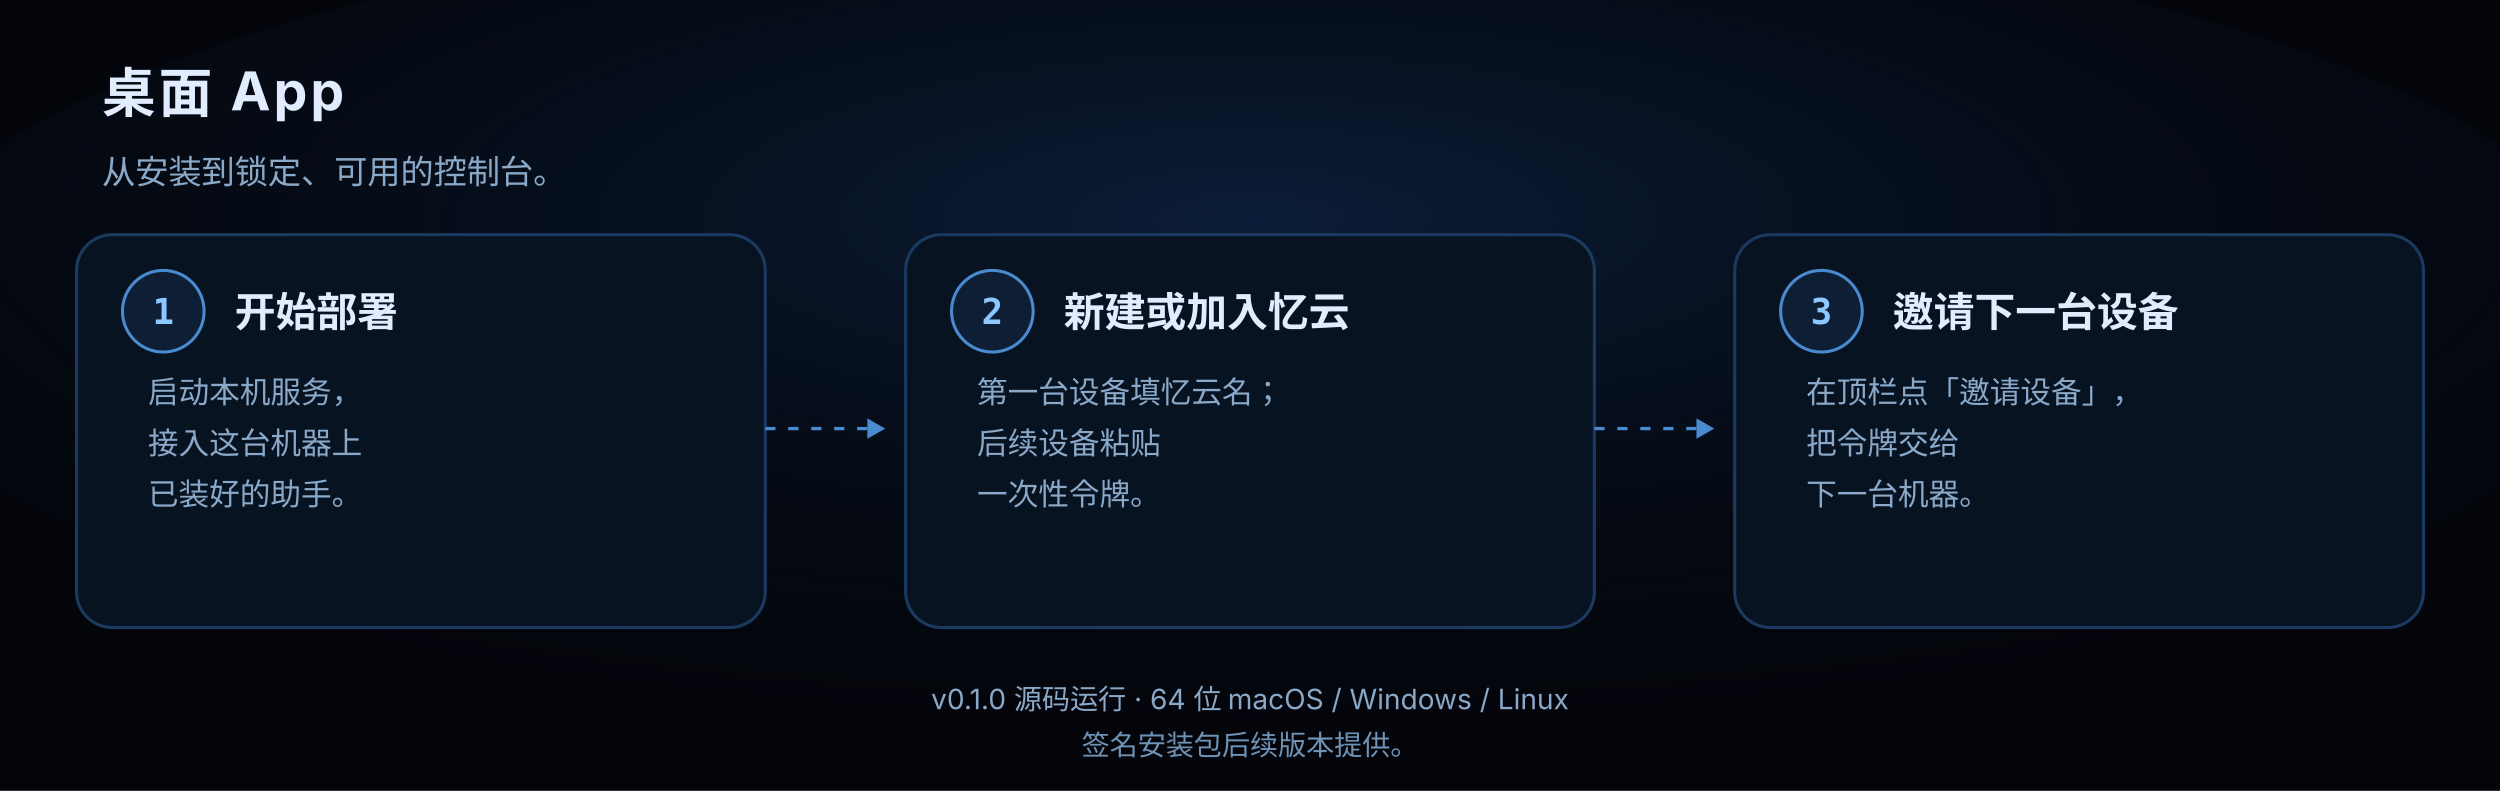
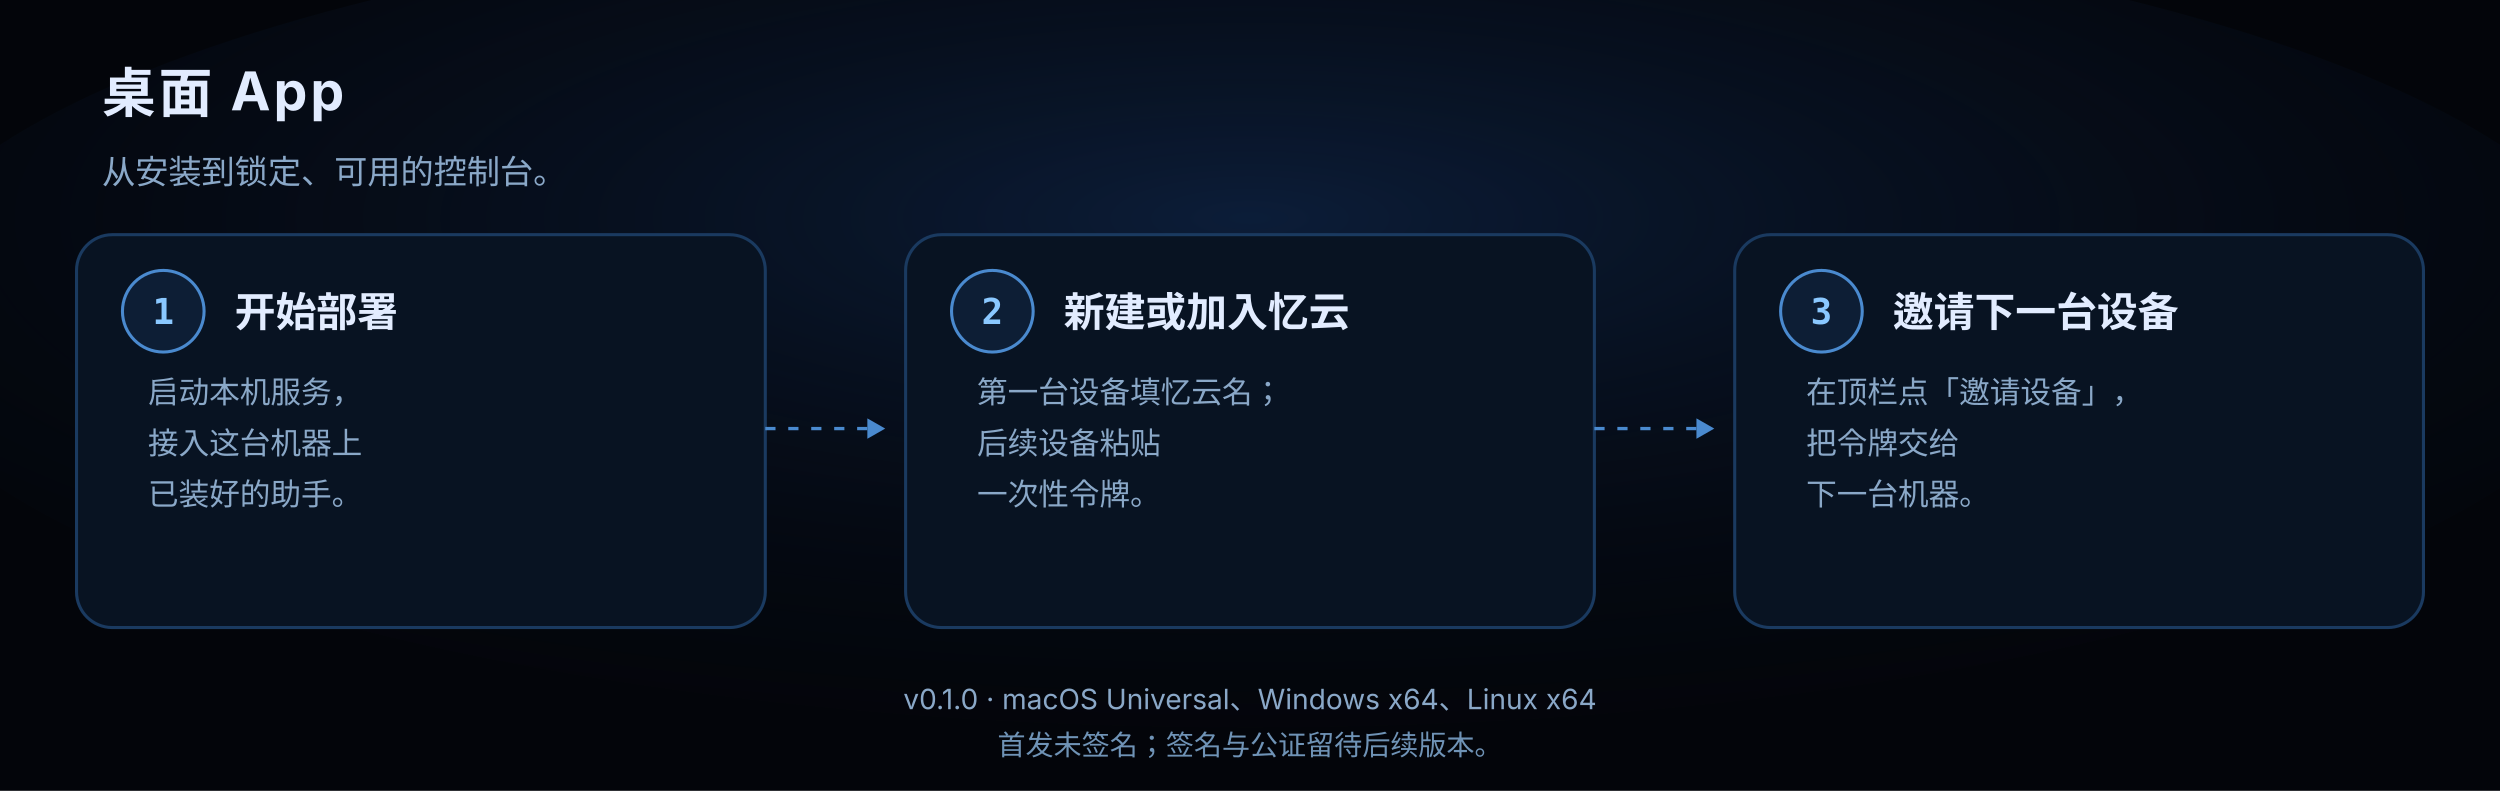
<svg xmlns="http://www.w3.org/2000/svg" width="980" height="310" viewBox="0 0 980 310" role="img" aria-label="桌面 App">
  <defs>
    <radialGradient id="glow" cx="50%" cy="38%" r="72%">
      <stop offset="0%" stop-color="#0d2140" stop-opacity="0.85" />
      <stop offset="100%" stop-color="#03050a" stop-opacity="0" />
    </radialGradient>
  </defs>
  <rect width="980" height="310" fill="#03050a" />
  <ellipse cx="490" cy="124" rx="539" ry="161.2" fill="url(#glow)" />
  <text x="40" y="44" font-family="'SF Pro Display','Segoe UI',ui-sans-serif,system-ui,sans-serif" font-size="21" fill="#e2ecff" font-weight="700" letter-spacing="1.2">桌面 App</text>
  <text x="40" y="72" font-family="'SF Pro Text','Segoe UI',ui-sans-serif,system-ui,sans-serif" font-size="13" fill="#8aa8c8">从安装到锁定、可用的控制台。</text>
  <rect x="30" y="92" width="270" height="154" rx="14" fill="#081322" stroke="#1a3a60" stroke-width="1.2" />
  <circle cx="64" cy="122" r="16" fill="#0d1e35" stroke="#4a8acf" stroke-width="1.2" />
  <text x="64" y="127" font-family="'SF Mono','Cascadia Code','Source Code Pro',Consolas,monospace" font-size="14" fill="#8ac8ff" font-weight="700" text-anchor="middle">1</text>
  <text x="92" y="128" font-family="'SF Pro Text','Segoe UI',ui-sans-serif,system-ui,sans-serif" font-size="16" fill="#e2ecff" font-weight="700">开始部署</text>
  <text x="58" y="158" font-family="'SF Pro Text','Segoe UI',ui-sans-serif,system-ui,sans-serif" font-size="12" fill="#8aa8c8">启动本机服务，</text>
  <text x="58" y="178" font-family="'SF Pro Text','Segoe UI',ui-sans-serif,system-ui,sans-serif" font-size="12" fill="#8aa8c8">接入这台机器上</text>
  <text x="58" y="198" font-family="'SF Pro Text','Segoe UI',ui-sans-serif,system-ui,sans-serif" font-size="12" fill="#8aa8c8">已装好的助手。</text>
  <rect x="355" y="92" width="270" height="154" rx="14" fill="#081322" stroke="#1a3a60" stroke-width="1.2" />
  <circle cx="389" cy="122" r="16" fill="#0d1e35" stroke="#4a8acf" stroke-width="1.2" />
  <text x="389" y="127" font-family="'SF Mono','Cascadia Code','Source Code Pro',Consolas,monospace" font-size="14" fill="#8ac8ff" font-weight="700" text-anchor="middle">2</text>
  <text x="417" y="128" font-family="'SF Pro Text','Segoe UI',ui-sans-serif,system-ui,sans-serif" font-size="16" fill="#e2ecff" font-weight="700">新建或加入忆云</text>
  <text x="383" y="158" font-family="'SF Pro Text','Segoe UI',ui-sans-serif,system-ui,sans-serif" font-size="12" fill="#8aa8c8">第一台设备填忆云名；</text>
  <text x="383" y="178" font-family="'SF Pro Text','Segoe UI',ui-sans-serif,system-ui,sans-serif" font-size="12" fill="#8aa8c8">后续设备粘贴</text>
  <text x="383" y="198" font-family="'SF Pro Text','Segoe UI',ui-sans-serif,system-ui,sans-serif" font-size="12" fill="#8aa8c8">一次性令牌。</text>
  <rect x="680" y="92" width="270" height="154" rx="14" fill="#081322" stroke="#1a3a60" stroke-width="1.2" />
  <circle cx="714" cy="122" r="16" fill="#0d1e35" stroke="#4a8acf" stroke-width="1.2" />
  <text x="714" y="127" font-family="'SF Mono','Cascadia Code','Source Code Pro',Consolas,monospace" font-size="14" fill="#8ac8ff" font-weight="700" text-anchor="middle">3</text>
  <text x="742" y="128" font-family="'SF Pro Text','Segoe UI',ui-sans-serif,system-ui,sans-serif" font-size="16" fill="#e2ecff" font-weight="700">邀请下一台设备</text>
  <text x="708" y="158" font-family="'SF Pro Text','Segoe UI',ui-sans-serif,system-ui,sans-serif" font-size="12" fill="#8aa8c8">在顶栏点「邀请设备」，</text>
  <text x="708" y="178" font-family="'SF Pro Text','Segoe UI',ui-sans-serif,system-ui,sans-serif" font-size="12" fill="#8aa8c8">把令牌交给</text>
  <text x="708" y="198" font-family="'SF Pro Text','Segoe UI',ui-sans-serif,system-ui,sans-serif" font-size="12" fill="#8aa8c8">下一台机器。</text>
  <path d="M300,168 L345,168" stroke="#4a8acf" stroke-width="1.3" stroke-dasharray="4 5" fill="none" />
  <path d="M340,164 L347,168 L340,172" fill="#4a8acf" />
  <path d="M625,168 L670,168" stroke="#4a8acf" stroke-width="1.3" stroke-dasharray="4 5" fill="none" />
  <path d="M665,164 L672,168 L665,172" fill="#4a8acf" />
-   <text x="490" y="278" font-family="'SF Pro Text','Segoe UI',ui-sans-serif,system-ui,sans-serif" font-size="11" fill="#8aa8c8" text-anchor="middle">v0.1.0 源码运行 · 64 位 macOS / Windows / Linux</text>
-   <text x="490" y="296" font-family="'SF Pro Text','Segoe UI',ui-sans-serif,system-ui,sans-serif" font-size="11" fill="#6f93b6" text-anchor="middle">签名安装包后续版本提供。</text>
+   <text x="490" y="278" font-family="'SF Pro Text','Segoe UI',ui-sans-serif,system-ui,sans-serif" font-size="11" fill="#8aa8c8" text-anchor="middle">v0.1.0 · macOS Universal、Windows x64、Linux x64</text>
+   <text x="490" y="296" font-family="'SF Pro Text','Segoe UI',ui-sans-serif,system-ui,sans-serif" font-size="11" fill="#6f93b6" text-anchor="middle">首发未签名；签名与公证留待后续版本。</text>
</svg>
